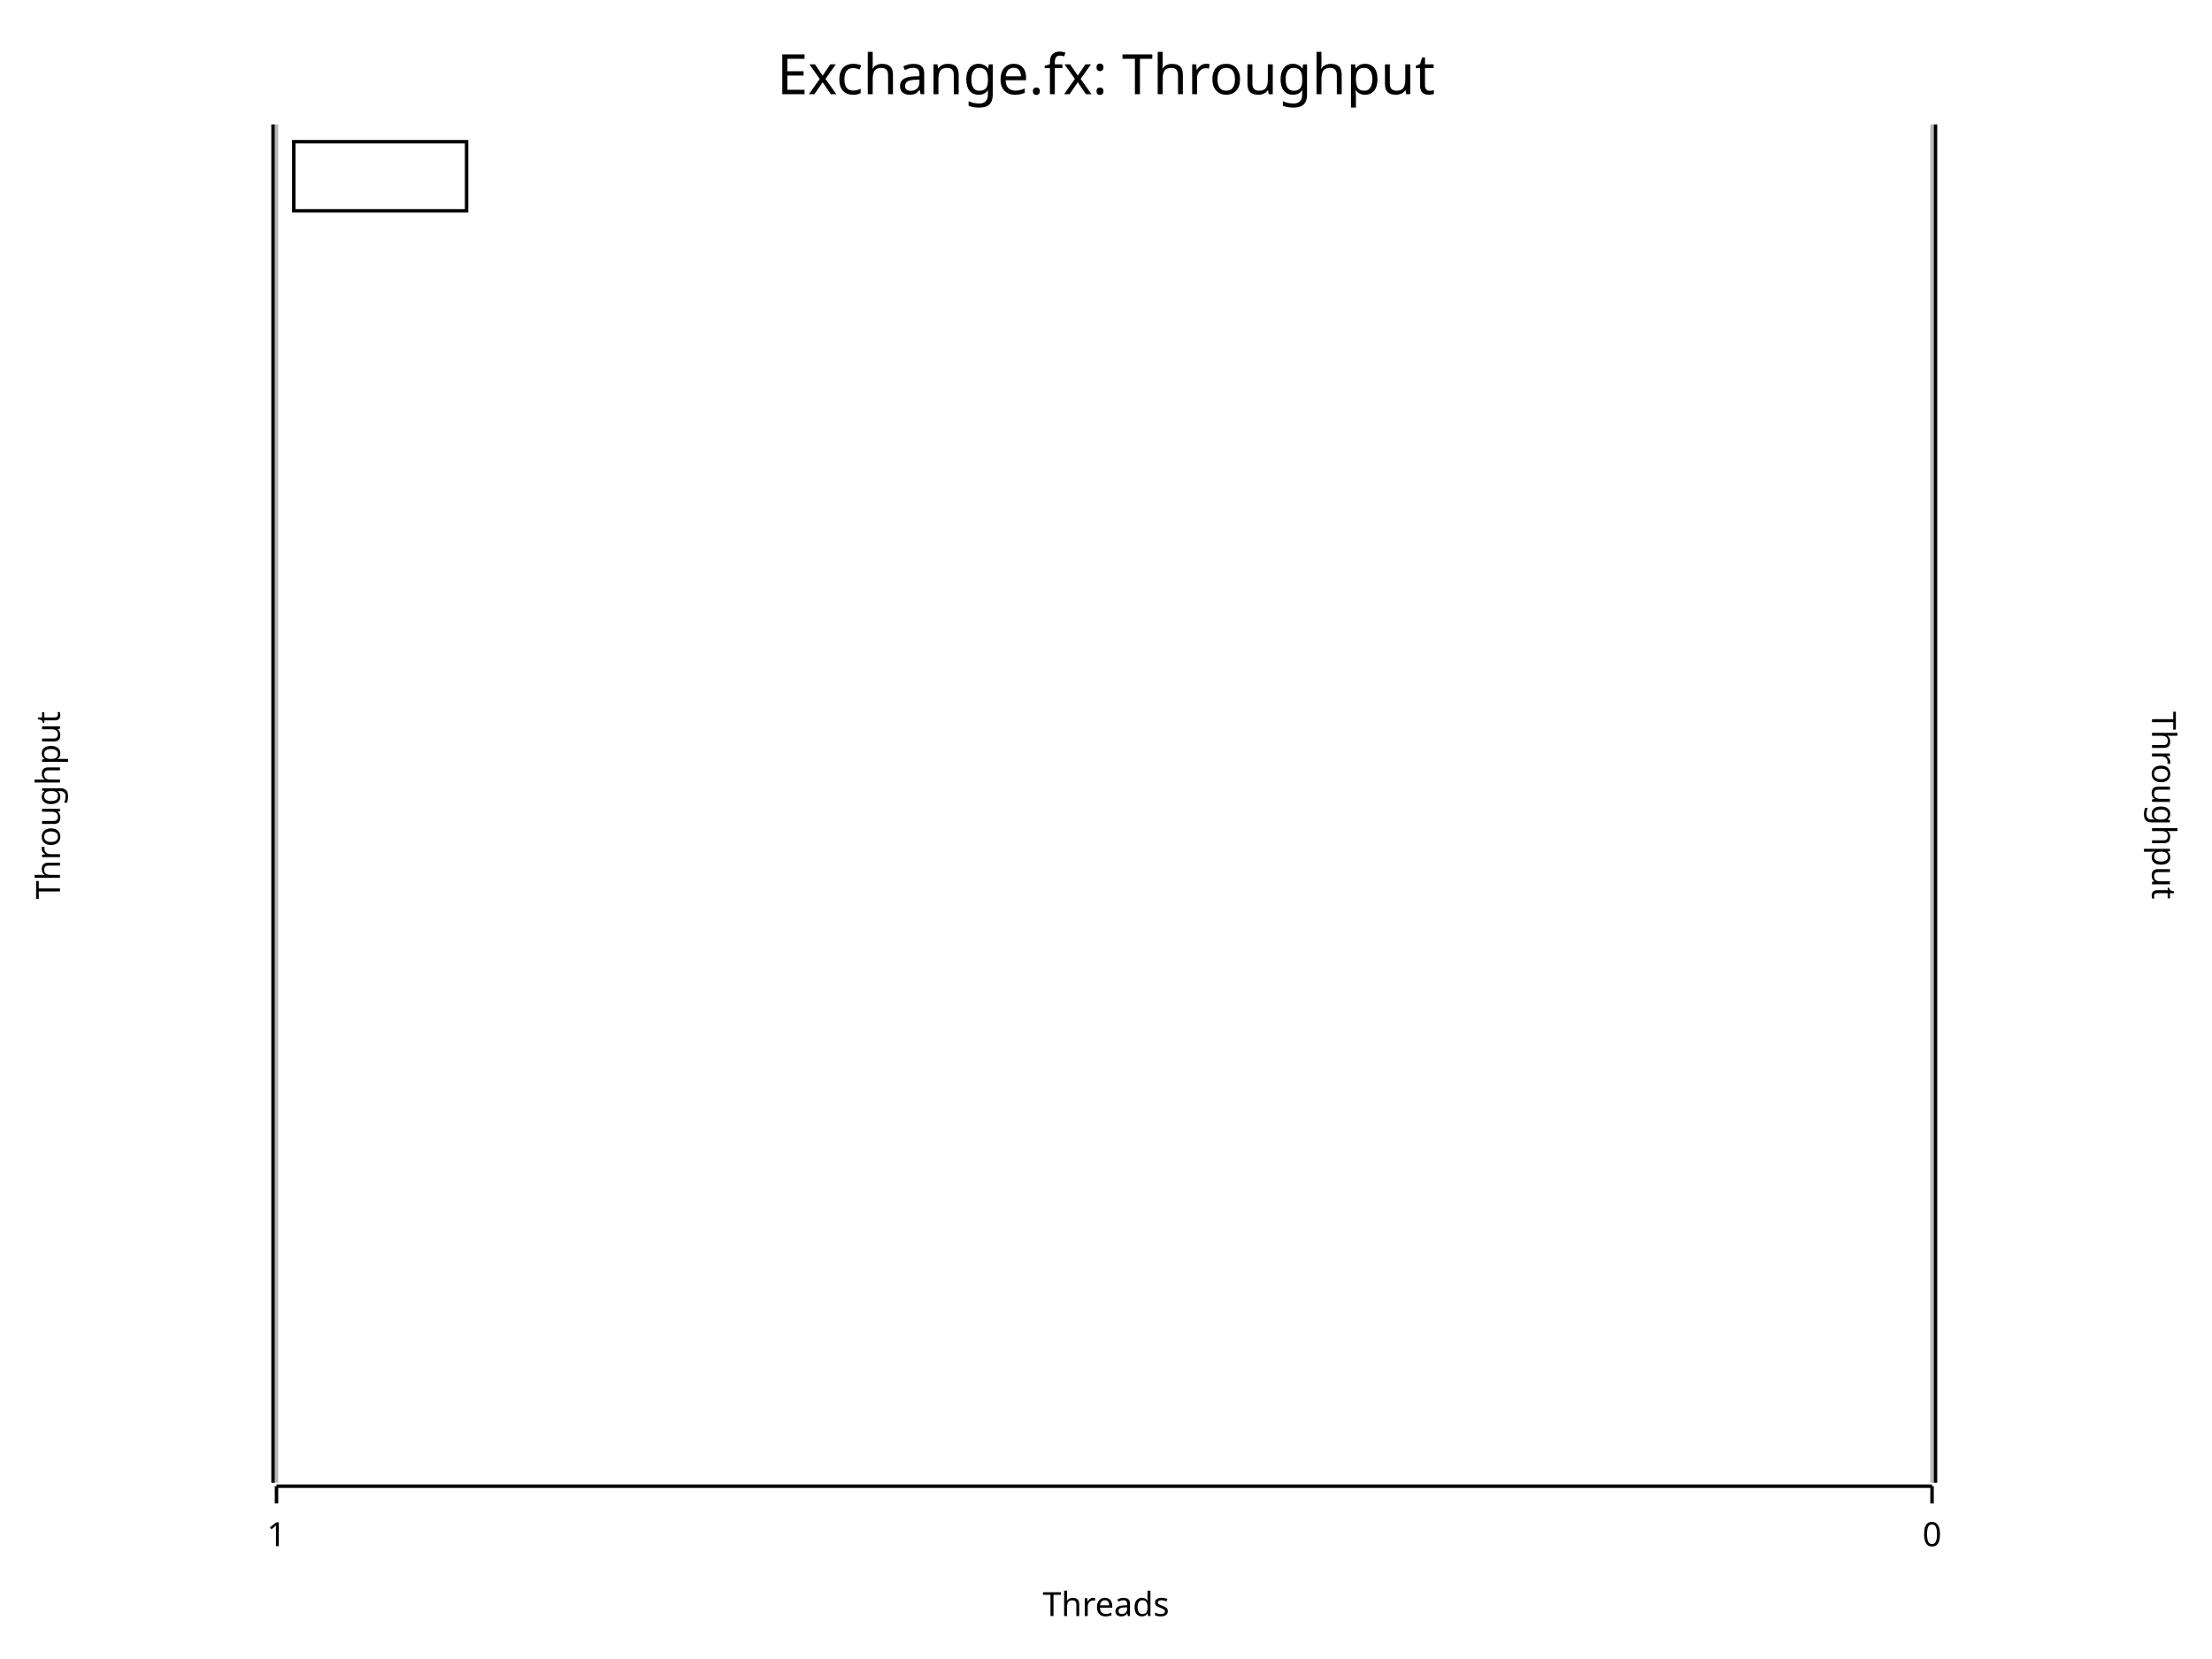
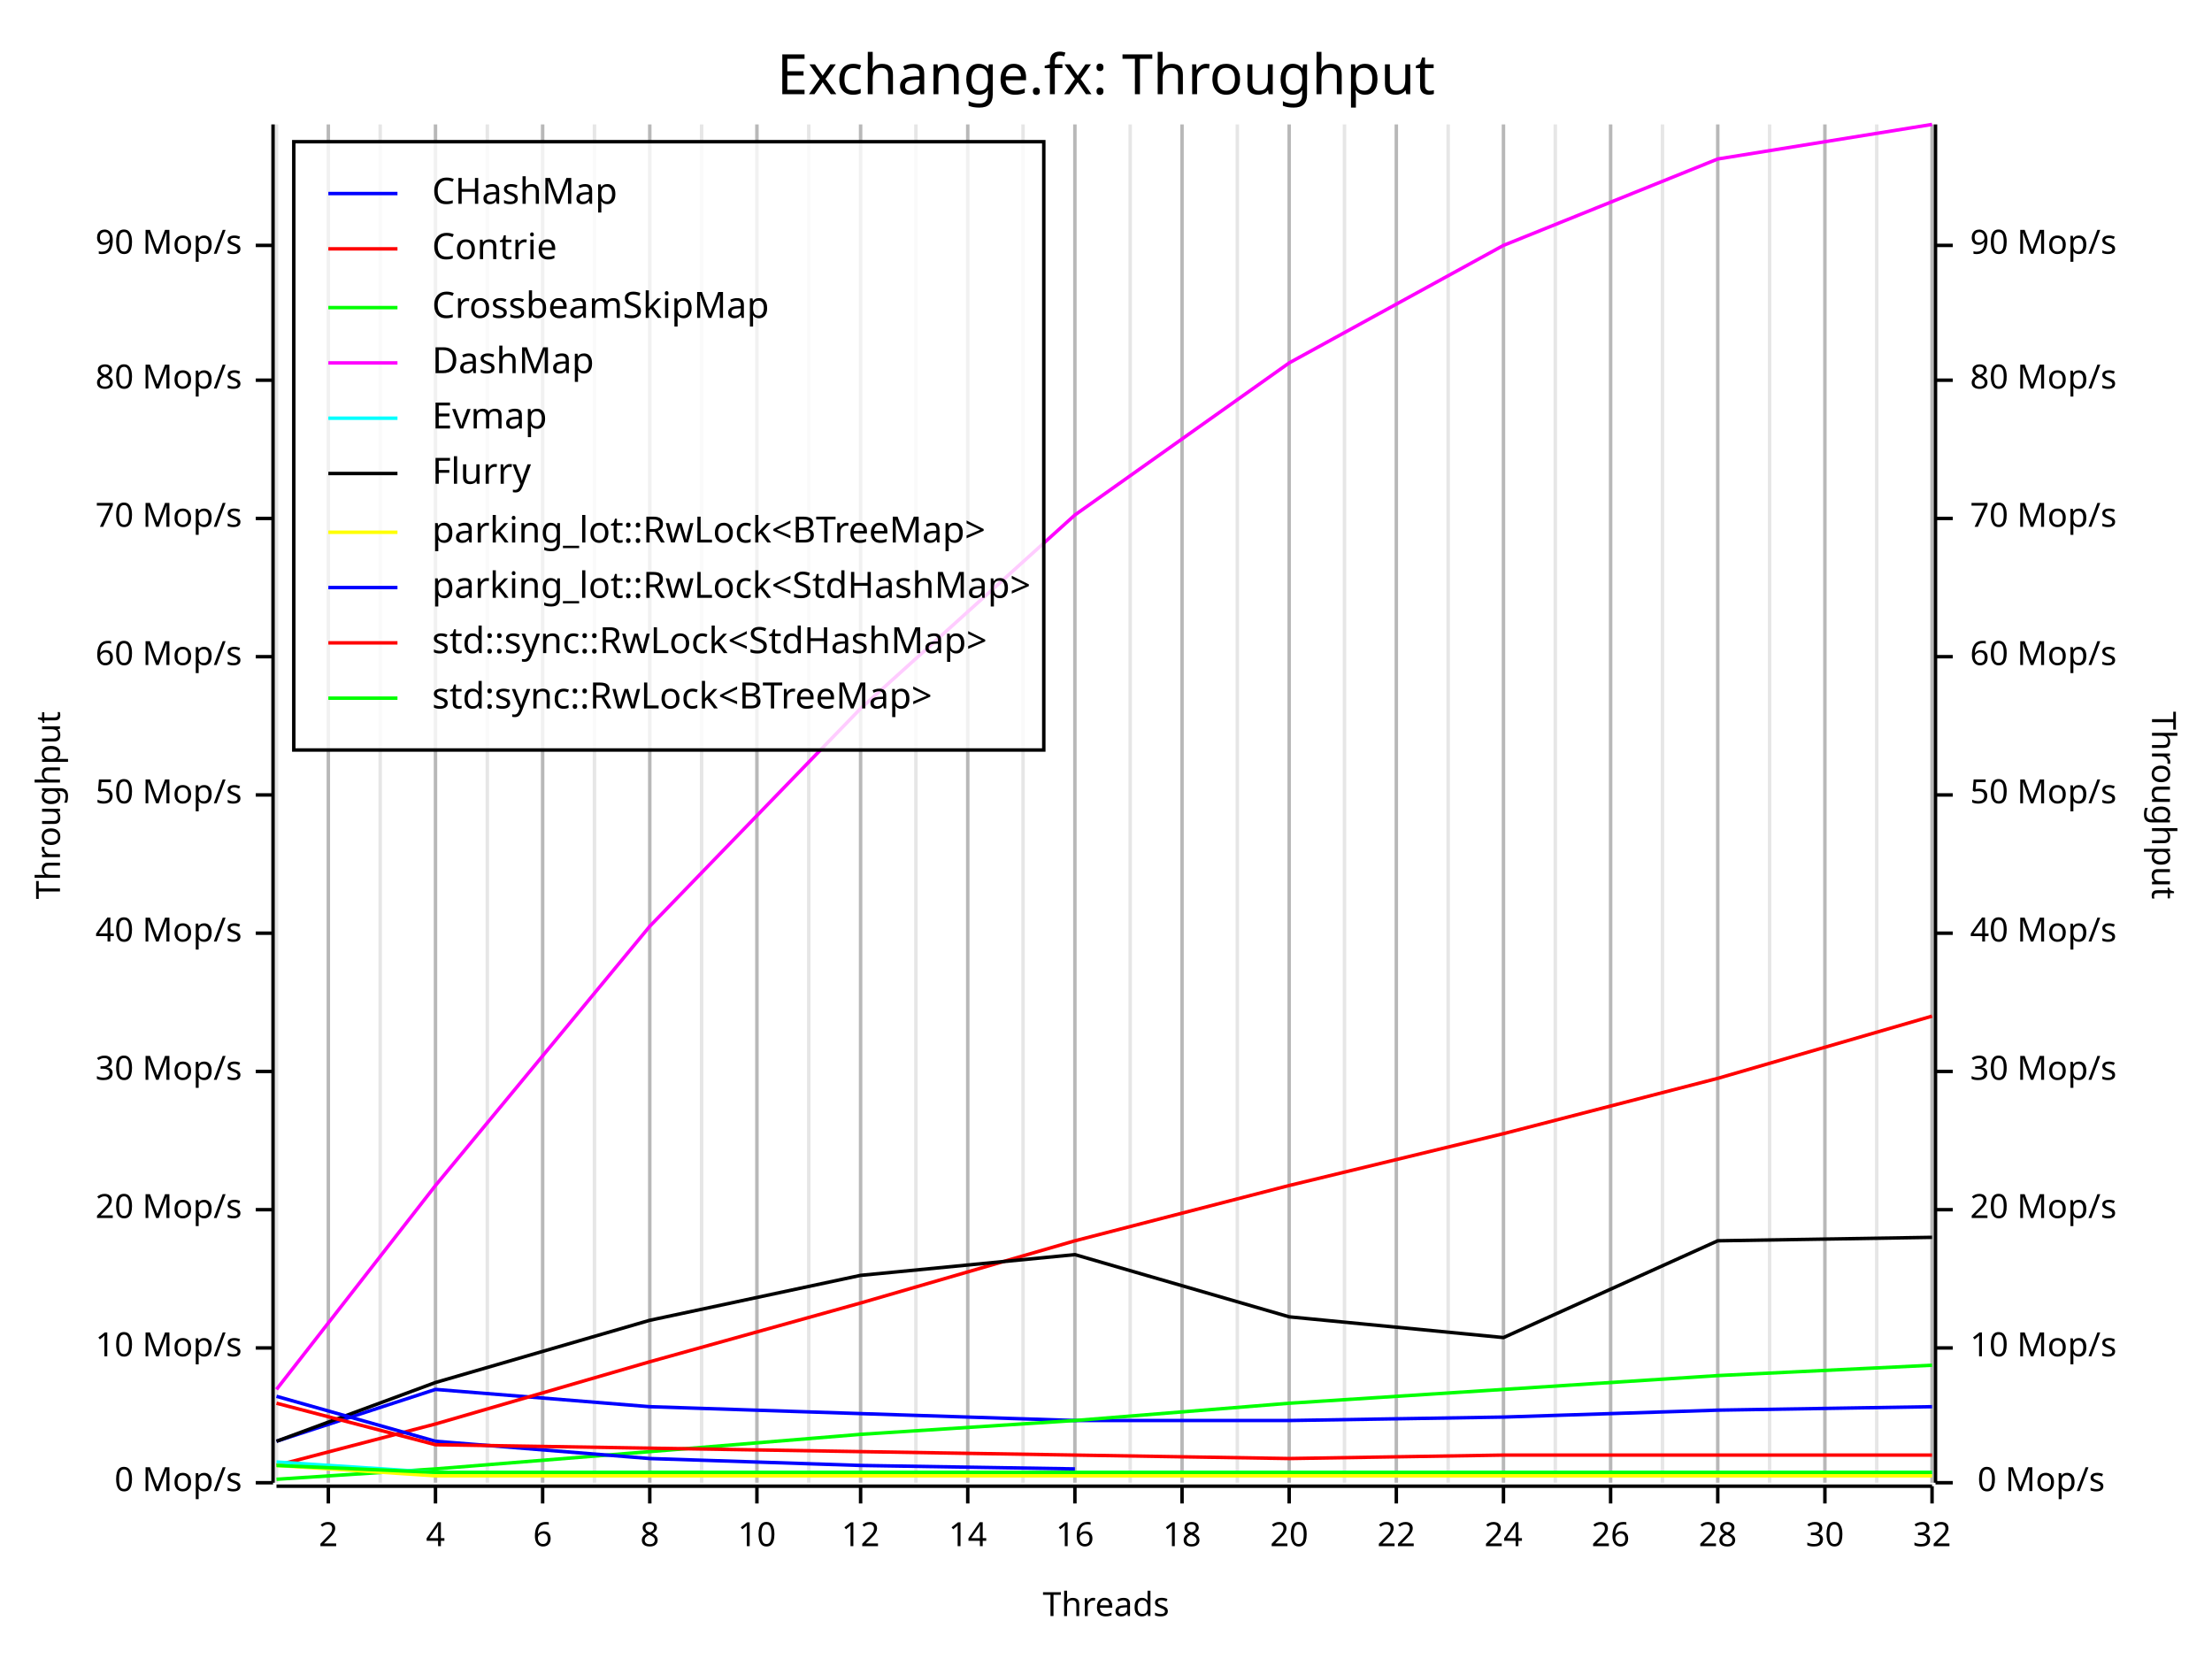
<svg xmlns="http://www.w3.org/2000/svg" width="640" height="480" viewBox="0 0 640 480">
  <rect x="0" y="0" width="640" height="480" opacity="1" fill="#FFFFFF" stroke="none" />
  <text x="320" y="15" dy="0.76em" text-anchor="middle" font-family="Fira Code" font-size="16.129" opacity="1" fill="#000000">
Exchange.fx: Throughput
</text>
+   <line opacity="0.1" stroke="#000000" stroke-width="1" x1="80" y1="429" x2="80" y2="36" />
+   <line opacity="0.1" stroke="#000000" stroke-width="1" x1="95" y1="429" x2="95" y2="36" />
+   <line opacity="0.1" stroke="#000000" stroke-width="1" x1="110" y1="429" x2="110" y2="36" />
+   <line opacity="0.1" stroke="#000000" stroke-width="1" x1="126" y1="429" x2="126" y2="36" />
+   <line opacity="0.1" stroke="#000000" stroke-width="1" x1="141" y1="429" x2="141" y2="36" />
+   <line opacity="0.1" stroke="#000000" stroke-width="1" x1="157" y1="429" x2="157" y2="36" />
+   <line opacity="0.1" stroke="#000000" stroke-width="1" x1="172" y1="429" x2="172" y2="36" />
+   <line opacity="0.1" stroke="#000000" stroke-width="1" x1="188" y1="429" x2="188" y2="36" />
+   <line opacity="0.1" stroke="#000000" stroke-width="1" x1="203" y1="429" x2="203" y2="36" />
+   <line opacity="0.1" stroke="#000000" stroke-width="1" x1="219" y1="429" x2="219" y2="36" />
+   <line opacity="0.1" stroke="#000000" stroke-width="1" x1="234" y1="429" x2="234" y2="36" />
+   <line opacity="0.1" stroke="#000000" stroke-width="1" x1="249" y1="429" x2="249" y2="36" />
+   <line opacity="0.1" stroke="#000000" stroke-width="1" x1="265" y1="429" x2="265" y2="36" />
+   <line opacity="0.1" stroke="#000000" stroke-width="1" x1="280" y1="429" x2="280" y2="36" />
+   <line opacity="0.1" stroke="#000000" stroke-width="1" x1="296" y1="429" x2="296" y2="36" />
+   <line opacity="0.1" stroke="#000000" stroke-width="1" x1="311" y1="429" x2="311" y2="36" />
+   <line opacity="0.1" stroke="#000000" stroke-width="1" x1="327" y1="429" x2="327" y2="36" />
+   <line opacity="0.1" stroke="#000000" stroke-width="1" x1="342" y1="429" x2="342" y2="36" />
+   <line opacity="0.1" stroke="#000000" stroke-width="1" x1="358" y1="429" x2="358" y2="36" />
+   <line opacity="0.1" stroke="#000000" stroke-width="1" x1="373" y1="429" x2="373" y2="36" />
+   <line opacity="0.1" stroke="#000000" stroke-width="1" x1="389" y1="429" x2="389" y2="36" />
+   <line opacity="0.1" stroke="#000000" stroke-width="1" x1="404" y1="429" x2="404" y2="36" />
+   <line opacity="0.1" stroke="#000000" stroke-width="1" x1="419" y1="429" x2="419" y2="36" />
+   <line opacity="0.1" stroke="#000000" stroke-width="1" x1="435" y1="429" x2="435" y2="36" />
+   <line opacity="0.1" stroke="#000000" stroke-width="1" x1="450" y1="429" x2="450" y2="36" />
+   <line opacity="0.1" stroke="#000000" stroke-width="1" x1="466" y1="429" x2="466" y2="36" />
+   <line opacity="0.1" stroke="#000000" stroke-width="1" x1="481" y1="429" x2="481" y2="36" />
+   <line opacity="0.1" stroke="#000000" stroke-width="1" x1="497" y1="429" x2="497" y2="36" />
+   <line opacity="0.1" stroke="#000000" stroke-width="1" x1="512" y1="429" x2="512" y2="36" />
+   <line opacity="0.1" stroke="#000000" stroke-width="1" x1="528" y1="429" x2="528" y2="36" />
+   <line opacity="0.1" stroke="#000000" stroke-width="1" x1="543" y1="429" x2="543" y2="36" />
  <line opacity="0.1" stroke="#000000" stroke-width="1" x1="559" y1="429" x2="559" y2="36" />
-   <line opacity="0.1" stroke="#000000" stroke-width="1" x1="80" y1="429" x2="80" y2="36" />
  <text x="10" y="233" dy="0.76em" text-anchor="middle" font-family="sans-serif" font-size="9.677" opacity="1" fill="#000000" transform="rotate(270, 10, 233)">
Throughput
</text>
  <text x="320" y="470" dy="-0.5ex" text-anchor="middle" font-family="sans-serif" font-size="9.677" opacity="1" fill="#000000">
Threads
</text>
  <text x="630" y="233" dy="0.76em" text-anchor="middle" font-family="sans-serif" font-size="9.677" opacity="1" fill="#000000" transform="rotate(90, 630, 233)">
Throughput
</text>
+   <line opacity="0.2" stroke="#000000" stroke-width="1" x1="95" y1="429" x2="95" y2="36" />
+   <line opacity="0.2" stroke="#000000" stroke-width="1" x1="126" y1="429" x2="126" y2="36" />
+   <line opacity="0.2" stroke="#000000" stroke-width="1" x1="157" y1="429" x2="157" y2="36" />
+   <line opacity="0.2" stroke="#000000" stroke-width="1" x1="188" y1="429" x2="188" y2="36" />
+   <line opacity="0.2" stroke="#000000" stroke-width="1" x1="219" y1="429" x2="219" y2="36" />
+   <line opacity="0.2" stroke="#000000" stroke-width="1" x1="249" y1="429" x2="249" y2="36" />
+   <line opacity="0.2" stroke="#000000" stroke-width="1" x1="280" y1="429" x2="280" y2="36" />
+   <line opacity="0.2" stroke="#000000" stroke-width="1" x1="311" y1="429" x2="311" y2="36" />
+   <line opacity="0.2" stroke="#000000" stroke-width="1" x1="342" y1="429" x2="342" y2="36" />
+   <line opacity="0.2" stroke="#000000" stroke-width="1" x1="373" y1="429" x2="373" y2="36" />
+   <line opacity="0.2" stroke="#000000" stroke-width="1" x1="404" y1="429" x2="404" y2="36" />
+   <line opacity="0.2" stroke="#000000" stroke-width="1" x1="435" y1="429" x2="435" y2="36" />
+   <line opacity="0.2" stroke="#000000" stroke-width="1" x1="466" y1="429" x2="466" y2="36" />
+   <line opacity="0.2" stroke="#000000" stroke-width="1" x1="497" y1="429" x2="497" y2="36" />
+   <line opacity="0.2" stroke="#000000" stroke-width="1" x1="528" y1="429" x2="528" y2="36" />
  <line opacity="0.2" stroke="#000000" stroke-width="1" x1="559" y1="429" x2="559" y2="36" />
-   <line opacity="0.2" stroke="#000000" stroke-width="1" x1="80" y1="429" x2="80" y2="36" />
  <polyline fill="none" opacity="1" stroke="#000000" stroke-width="1" points="79,36 79,429 " />
+   <text x="70" y="429" dy="0.5ex" text-anchor="end" font-family="sans-serif" font-size="9.677" opacity="1" fill="#000000">
+ 0 Mop/s
+ </text>
+   <polyline fill="none" opacity="1" stroke="#000000" stroke-width="1" points="74,429 79,429 " />
+   <text x="70" y="390" dy="0.5ex" text-anchor="end" font-family="sans-serif" font-size="9.677" opacity="1" fill="#000000">
+ 10 Mop/s
+ </text>
+   <polyline fill="none" opacity="1" stroke="#000000" stroke-width="1" points="74,390 79,390 " />
+   <text x="70" y="350" dy="0.5ex" text-anchor="end" font-family="sans-serif" font-size="9.677" opacity="1" fill="#000000">
+ 20 Mop/s
+ </text>
+   <polyline fill="none" opacity="1" stroke="#000000" stroke-width="1" points="74,350 79,350 " />
+   <text x="70" y="310" dy="0.5ex" text-anchor="end" font-family="sans-serif" font-size="9.677" opacity="1" fill="#000000">
+ 30 Mop/s
+ </text>
+   <polyline fill="none" opacity="1" stroke="#000000" stroke-width="1" points="74,310 79,310 " />
+   <text x="70" y="270" dy="0.5ex" text-anchor="end" font-family="sans-serif" font-size="9.677" opacity="1" fill="#000000">
+ 40 Mop/s
+ </text>
+   <polyline fill="none" opacity="1" stroke="#000000" stroke-width="1" points="74,270 79,270 " />
+   <text x="70" y="230" dy="0.5ex" text-anchor="end" font-family="sans-serif" font-size="9.677" opacity="1" fill="#000000">
+ 50 Mop/s
+ </text>
+   <polyline fill="none" opacity="1" stroke="#000000" stroke-width="1" points="74,230 79,230 " />
+   <text x="70" y="190" dy="0.5ex" text-anchor="end" font-family="sans-serif" font-size="9.677" opacity="1" fill="#000000">
+ 60 Mop/s
+ </text>
+   <polyline fill="none" opacity="1" stroke="#000000" stroke-width="1" points="74,190 79,190 " />
+   <text x="70" y="150" dy="0.5ex" text-anchor="end" font-family="sans-serif" font-size="9.677" opacity="1" fill="#000000">
+ 70 Mop/s
+ </text>
+   <polyline fill="none" opacity="1" stroke="#000000" stroke-width="1" points="74,150 79,150 " />
+   <text x="70" y="110" dy="0.5ex" text-anchor="end" font-family="sans-serif" font-size="9.677" opacity="1" fill="#000000">
+ 80 Mop/s
+ </text>
+   <polyline fill="none" opacity="1" stroke="#000000" stroke-width="1" points="74,110 79,110 " />
+   <text x="70" y="71" dy="0.5ex" text-anchor="end" font-family="sans-serif" font-size="9.677" opacity="1" fill="#000000">
+ 90 Mop/s
+ </text>
+   <polyline fill="none" opacity="1" stroke="#000000" stroke-width="1" points="74,71 79,71 " />
  <polyline fill="none" opacity="1" stroke="#000000" stroke-width="1" points="80,430 559,430 " />
+   <text x="95" y="440" dy="0.76em" text-anchor="middle" font-family="sans-serif" font-size="9.677" opacity="1" fill="#000000">
+ 2
+ </text>
+   <polyline fill="none" opacity="1" stroke="#000000" stroke-width="1" points="95,430 95,435 " />
+   <text x="126" y="440" dy="0.76em" text-anchor="middle" font-family="sans-serif" font-size="9.677" opacity="1" fill="#000000">
+ 4
+ </text>
+   <polyline fill="none" opacity="1" stroke="#000000" stroke-width="1" points="126,430 126,435 " />
+   <text x="157" y="440" dy="0.76em" text-anchor="middle" font-family="sans-serif" font-size="9.677" opacity="1" fill="#000000">
+ 6
+ </text>
+   <polyline fill="none" opacity="1" stroke="#000000" stroke-width="1" points="157,430 157,435 " />
+   <text x="188" y="440" dy="0.76em" text-anchor="middle" font-family="sans-serif" font-size="9.677" opacity="1" fill="#000000">
+ 8
+ </text>
+   <polyline fill="none" opacity="1" stroke="#000000" stroke-width="1" points="188,430 188,435 " />
+   <text x="219" y="440" dy="0.76em" text-anchor="middle" font-family="sans-serif" font-size="9.677" opacity="1" fill="#000000">
+ 10
+ </text>
+   <polyline fill="none" opacity="1" stroke="#000000" stroke-width="1" points="219,430 219,435 " />
+   <text x="249" y="440" dy="0.76em" text-anchor="middle" font-family="sans-serif" font-size="9.677" opacity="1" fill="#000000">
+ 12
+ </text>
+   <polyline fill="none" opacity="1" stroke="#000000" stroke-width="1" points="249,430 249,435 " />
+   <text x="280" y="440" dy="0.76em" text-anchor="middle" font-family="sans-serif" font-size="9.677" opacity="1" fill="#000000">
+ 14
+ </text>
+   <polyline fill="none" opacity="1" stroke="#000000" stroke-width="1" points="280,430 280,435 " />
+   <text x="311" y="440" dy="0.76em" text-anchor="middle" font-family="sans-serif" font-size="9.677" opacity="1" fill="#000000">
+ 16
+ </text>
+   <polyline fill="none" opacity="1" stroke="#000000" stroke-width="1" points="311,430 311,435 " />
+   <text x="342" y="440" dy="0.76em" text-anchor="middle" font-family="sans-serif" font-size="9.677" opacity="1" fill="#000000">
+ 18
+ </text>
+   <polyline fill="none" opacity="1" stroke="#000000" stroke-width="1" points="342,430 342,435 " />
+   <text x="373" y="440" dy="0.76em" text-anchor="middle" font-family="sans-serif" font-size="9.677" opacity="1" fill="#000000">
+ 20
+ </text>
+   <polyline fill="none" opacity="1" stroke="#000000" stroke-width="1" points="373,430 373,435 " />
+   <text x="404" y="440" dy="0.76em" text-anchor="middle" font-family="sans-serif" font-size="9.677" opacity="1" fill="#000000">
+ 22
+ </text>
+   <polyline fill="none" opacity="1" stroke="#000000" stroke-width="1" points="404,430 404,435 " />
+   <text x="435" y="440" dy="0.76em" text-anchor="middle" font-family="sans-serif" font-size="9.677" opacity="1" fill="#000000">
+ 24
+ </text>
+   <polyline fill="none" opacity="1" stroke="#000000" stroke-width="1" points="435,430 435,435 " />
+   <text x="466" y="440" dy="0.76em" text-anchor="middle" font-family="sans-serif" font-size="9.677" opacity="1" fill="#000000">
+ 26
+ </text>
+   <polyline fill="none" opacity="1" stroke="#000000" stroke-width="1" points="466,430 466,435 " />
+   <text x="497" y="440" dy="0.76em" text-anchor="middle" font-family="sans-serif" font-size="9.677" opacity="1" fill="#000000">
+ 28
+ </text>
+   <polyline fill="none" opacity="1" stroke="#000000" stroke-width="1" points="497,430 497,435 " />
+   <text x="528" y="440" dy="0.76em" text-anchor="middle" font-family="sans-serif" font-size="9.677" opacity="1" fill="#000000">
+ 30
+ </text>
+   <polyline fill="none" opacity="1" stroke="#000000" stroke-width="1" points="528,430 528,435 " />
  <text x="559" y="440" dy="0.76em" text-anchor="middle" font-family="sans-serif" font-size="9.677" opacity="1" fill="#000000">
- 0
+ 32
</text>
  <polyline fill="none" opacity="1" stroke="#000000" stroke-width="1" points="559,430 559,435 " />
-   <text x="80" y="440" dy="0.76em" text-anchor="middle" font-family="sans-serif" font-size="9.677" opacity="1" fill="#000000">
- 1
- </text>
-   <polyline fill="none" opacity="1" stroke="#000000" stroke-width="1" points="80,430 80,435 " />
  <polyline fill="none" opacity="1" stroke="#000000" stroke-width="1" points="560,36 560,429 " />
-   <rect x="85" y="41" width="50" height="20" opacity="0.8" fill="#FFFFFF" stroke="none" />
-   <rect x="85" y="41" width="50" height="20" opacity="1" fill="none" stroke="#000000" />
+   <text x="609" y="429" dy="0.5ex" text-anchor="end" font-family="sans-serif" font-size="9.677" opacity="1" fill="#000000">
+ 0 Mop/s
+ </text>
+   <polyline fill="none" opacity="1" stroke="#000000" stroke-width="1" points="560,429 565,429 " />
+   <text x="570" y="390" dy="0.5ex" text-anchor="start" font-family="sans-serif" font-size="9.677" opacity="1" fill="#000000">
+ 10 Mop/s
+ </text>
+   <polyline fill="none" opacity="1" stroke="#000000" stroke-width="1" points="560,390 565,390 " />
+   <text x="570" y="350" dy="0.5ex" text-anchor="start" font-family="sans-serif" font-size="9.677" opacity="1" fill="#000000">
+ 20 Mop/s
+ </text>
+   <polyline fill="none" opacity="1" stroke="#000000" stroke-width="1" points="560,350 565,350 " />
+   <text x="570" y="310" dy="0.5ex" text-anchor="start" font-family="sans-serif" font-size="9.677" opacity="1" fill="#000000">
+ 30 Mop/s
+ </text>
+   <polyline fill="none" opacity="1" stroke="#000000" stroke-width="1" points="560,310 565,310 " />
+   <text x="570" y="270" dy="0.5ex" text-anchor="start" font-family="sans-serif" font-size="9.677" opacity="1" fill="#000000">
+ 40 Mop/s
+ </text>
+   <polyline fill="none" opacity="1" stroke="#000000" stroke-width="1" points="560,270 565,270 " />
+   <text x="570" y="230" dy="0.5ex" text-anchor="start" font-family="sans-serif" font-size="9.677" opacity="1" fill="#000000">
+ 50 Mop/s
+ </text>
+   <polyline fill="none" opacity="1" stroke="#000000" stroke-width="1" points="560,230 565,230 " />
+   <text x="570" y="190" dy="0.5ex" text-anchor="start" font-family="sans-serif" font-size="9.677" opacity="1" fill="#000000">
+ 60 Mop/s
+ </text>
+   <polyline fill="none" opacity="1" stroke="#000000" stroke-width="1" points="560,190 565,190 " />
+   <text x="570" y="150" dy="0.5ex" text-anchor="start" font-family="sans-serif" font-size="9.677" opacity="1" fill="#000000">
+ 70 Mop/s
+ </text>
+   <polyline fill="none" opacity="1" stroke="#000000" stroke-width="1" points="560,150 565,150 " />
+   <text x="570" y="110" dy="0.5ex" text-anchor="start" font-family="sans-serif" font-size="9.677" opacity="1" fill="#000000">
+ 80 Mop/s
+ </text>
+   <polyline fill="none" opacity="1" stroke="#000000" stroke-width="1" points="560,110 565,110 " />
+   <text x="570" y="71" dy="0.5ex" text-anchor="start" font-family="sans-serif" font-size="9.677" opacity="1" fill="#000000">
+ 90 Mop/s
+ </text>
+   <polyline fill="none" opacity="1" stroke="#000000" stroke-width="1" points="560,71 565,71 " />
+   <polyline fill="none" opacity="1" stroke="#0000FF" stroke-width="1" points="80,417 126,402 188,407 249,409 311,411 373,411 435,410 497,408 559,407 " />
+   <polyline fill="none" opacity="1" stroke="#FF0000" stroke-width="1" points="80,424 126,412 188,394 249,377 311,359 373,343 435,328 497,312 559,294 " />
+   <polyline fill="none" opacity="1" stroke="#00FF00" stroke-width="1" points="80,428 126,425 188,420 249,415 311,411 373,406 435,402 497,398 559,395 " />
+   <polyline fill="none" opacity="1" stroke="#FF00FF" stroke-width="1" points="80,402 126,343 188,268 249,205 311,149 373,105 435,71 497,46 559,36 " />
+   <polyline fill="none" opacity="1" stroke="#00FFFF" stroke-width="1" points="80,423 126,426 188,426 249,426 311,426 373,426 435,426 497,426 559,426 " />
+   <polyline fill="none" opacity="1" stroke="#000000" stroke-width="1" points="80,417 126,400 188,382 249,369 311,363 373,381 435,387 497,359 559,358 " />
+   <polyline fill="none" opacity="1" stroke="#FFFF00" stroke-width="1" points="80,424 126,427 188,427 249,427 311,427 373,427 435,427 497,427 559,427 " />
+   <polyline fill="none" opacity="1" stroke="#0000FF" stroke-width="1" points="80,404 126,417 188,422 249,424 311,425 " />
+   <polyline fill="none" opacity="1" stroke="#FF0000" stroke-width="1" points="80,406 126,418 188,419 249,420 311,421 373,422 435,421 497,421 559,421 " />
+   <polyline fill="none" opacity="1" stroke="#00FF00" stroke-width="1" points="80,424 126,426 188,426 249,426 311,426 373,426 435,426 497,426 559,426 " />
+   <rect x="85" y="41" width="217" height="176" opacity="0.8" fill="#FFFFFF" stroke="none" />
+   <rect x="85" y="41" width="217" height="176" opacity="1" fill="none" stroke="#000000" />
+   <text x="125" y="51" dy="0.76em" text-anchor="start" font-family="Fira Code" font-size="10.484" opacity="1" fill="#000000">
+ CHashMap
+ </text>
+   <text x="125" y="67" dy="0.76em" text-anchor="start" font-family="Fira Code" font-size="10.484" opacity="1" fill="#000000">
+ Contrie
+ </text>
+   <text x="125" y="84" dy="0.76em" text-anchor="start" font-family="Fira Code" font-size="10.484" opacity="1" fill="#000000">
+ CrossbeamSkipMap
+ </text>
+   <text x="125" y="100" dy="0.76em" text-anchor="start" font-family="Fira Code" font-size="10.484" opacity="1" fill="#000000">
+ DashMap
+ </text>
+   <text x="125" y="116" dy="0.76em" text-anchor="start" font-family="Fira Code" font-size="10.484" opacity="1" fill="#000000">
+ Evmap
+ </text>
+   <text x="125" y="132" dy="0.76em" text-anchor="start" font-family="Fira Code" font-size="10.484" opacity="1" fill="#000000">
+ Flurry
+ </text>
+   <text x="125" y="149" dy="0.76em" text-anchor="start" font-family="Fira Code" font-size="10.484" opacity="1" fill="#000000">
+ parking_lot::RwLock&lt;BTreeMap&gt;
+ </text>
+   <text x="125" y="165" dy="0.76em" text-anchor="start" font-family="Fira Code" font-size="10.484" opacity="1" fill="#000000">
+ parking_lot::RwLock&lt;StdHashMap&gt;
+ </text>
+   <text x="125" y="181" dy="0.76em" text-anchor="start" font-family="Fira Code" font-size="10.484" opacity="1" fill="#000000">
+ std::sync::RwLock&lt;StdHashMap&gt;
+ </text>
+   <text x="125" y="197" dy="0.76em" text-anchor="start" font-family="Fira Code" font-size="10.484" opacity="1" fill="#000000">
+ std:sync::RwLock&lt;BTreeMap&gt;
+ </text>
+   <polyline fill="none" opacity="1" stroke="#0000FF" stroke-width="1" points="95,56 115,56 " />
+   <polyline fill="none" opacity="1" stroke="#FF0000" stroke-width="1" points="95,72 115,72 " />
+   <polyline fill="none" opacity="1" stroke="#00FF00" stroke-width="1" points="95,89 115,89 " />
+   <polyline fill="none" opacity="1" stroke="#FF00FF" stroke-width="1" points="95,105 115,105 " />
+   <polyline fill="none" opacity="1" stroke="#00FFFF" stroke-width="1" points="95,121 115,121 " />
+   <polyline fill="none" opacity="1" stroke="#000000" stroke-width="1" points="95,137 115,137 " />
+   <polyline fill="none" opacity="1" stroke="#FFFF00" stroke-width="1" points="95,154 115,154 " />
+   <polyline fill="none" opacity="1" stroke="#0000FF" stroke-width="1" points="95,170 115,170 " />
+   <polyline fill="none" opacity="1" stroke="#FF0000" stroke-width="1" points="95,186 115,186 " />
+   <polyline fill="none" opacity="1" stroke="#00FF00" stroke-width="1" points="95,202 115,202 " />
</svg>
